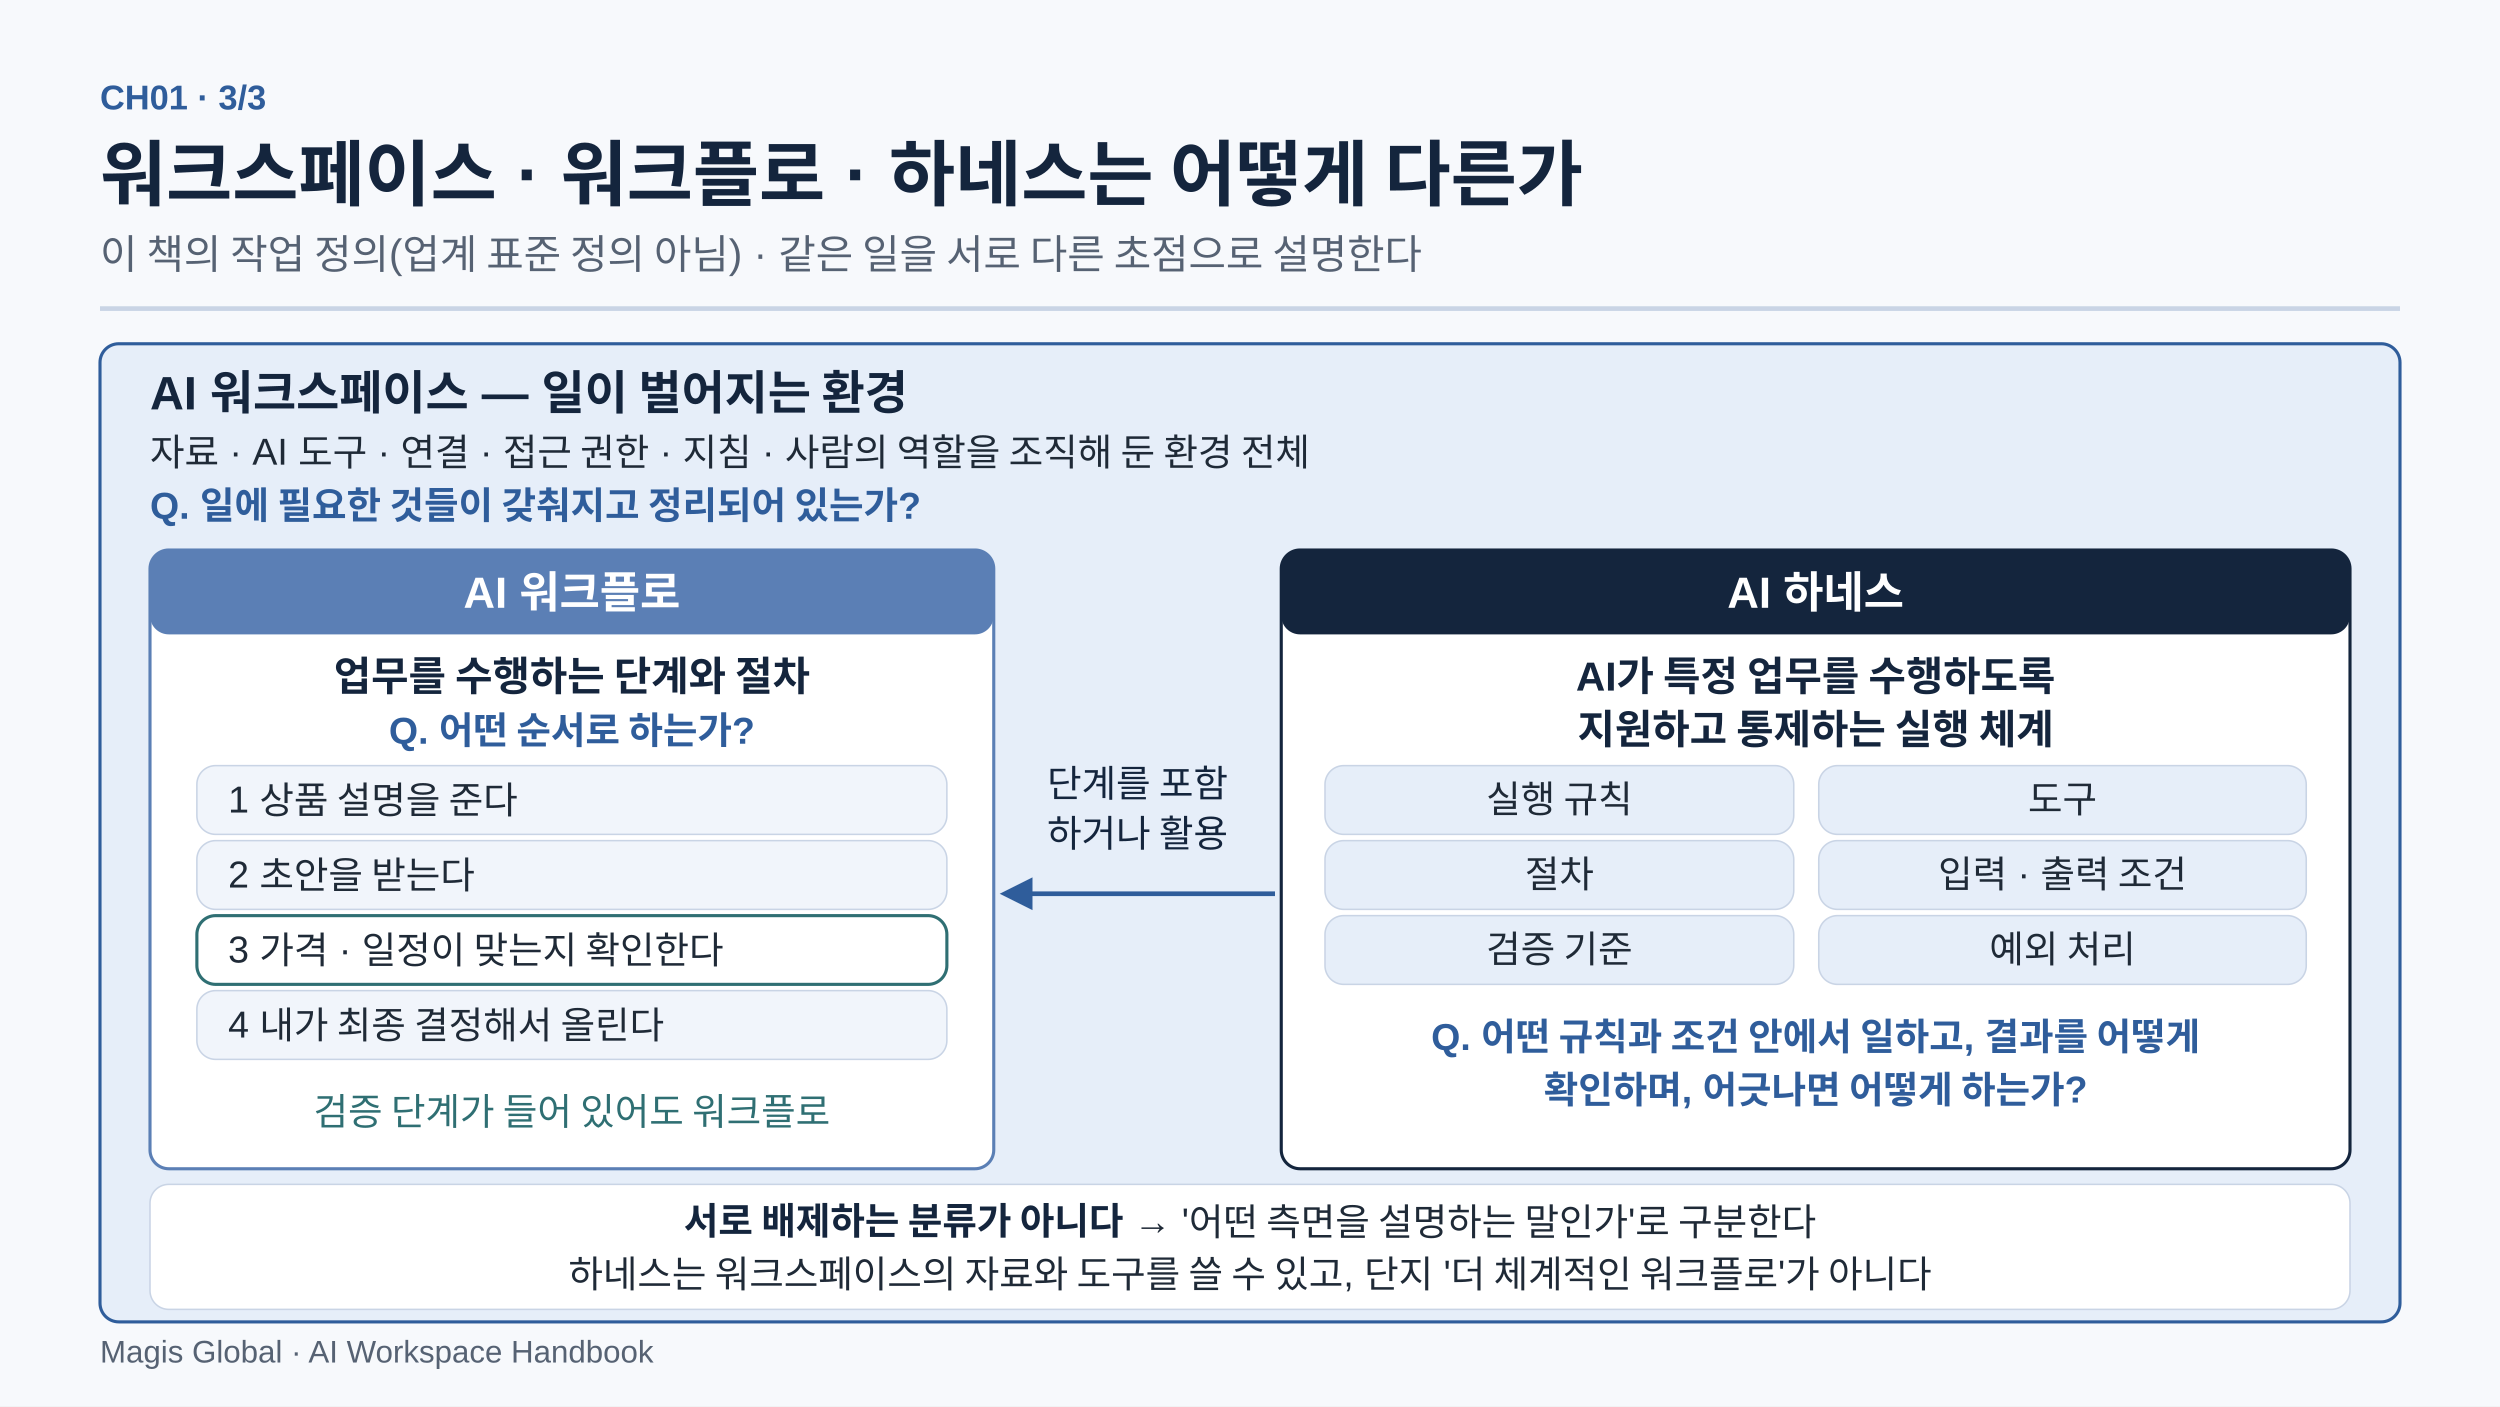
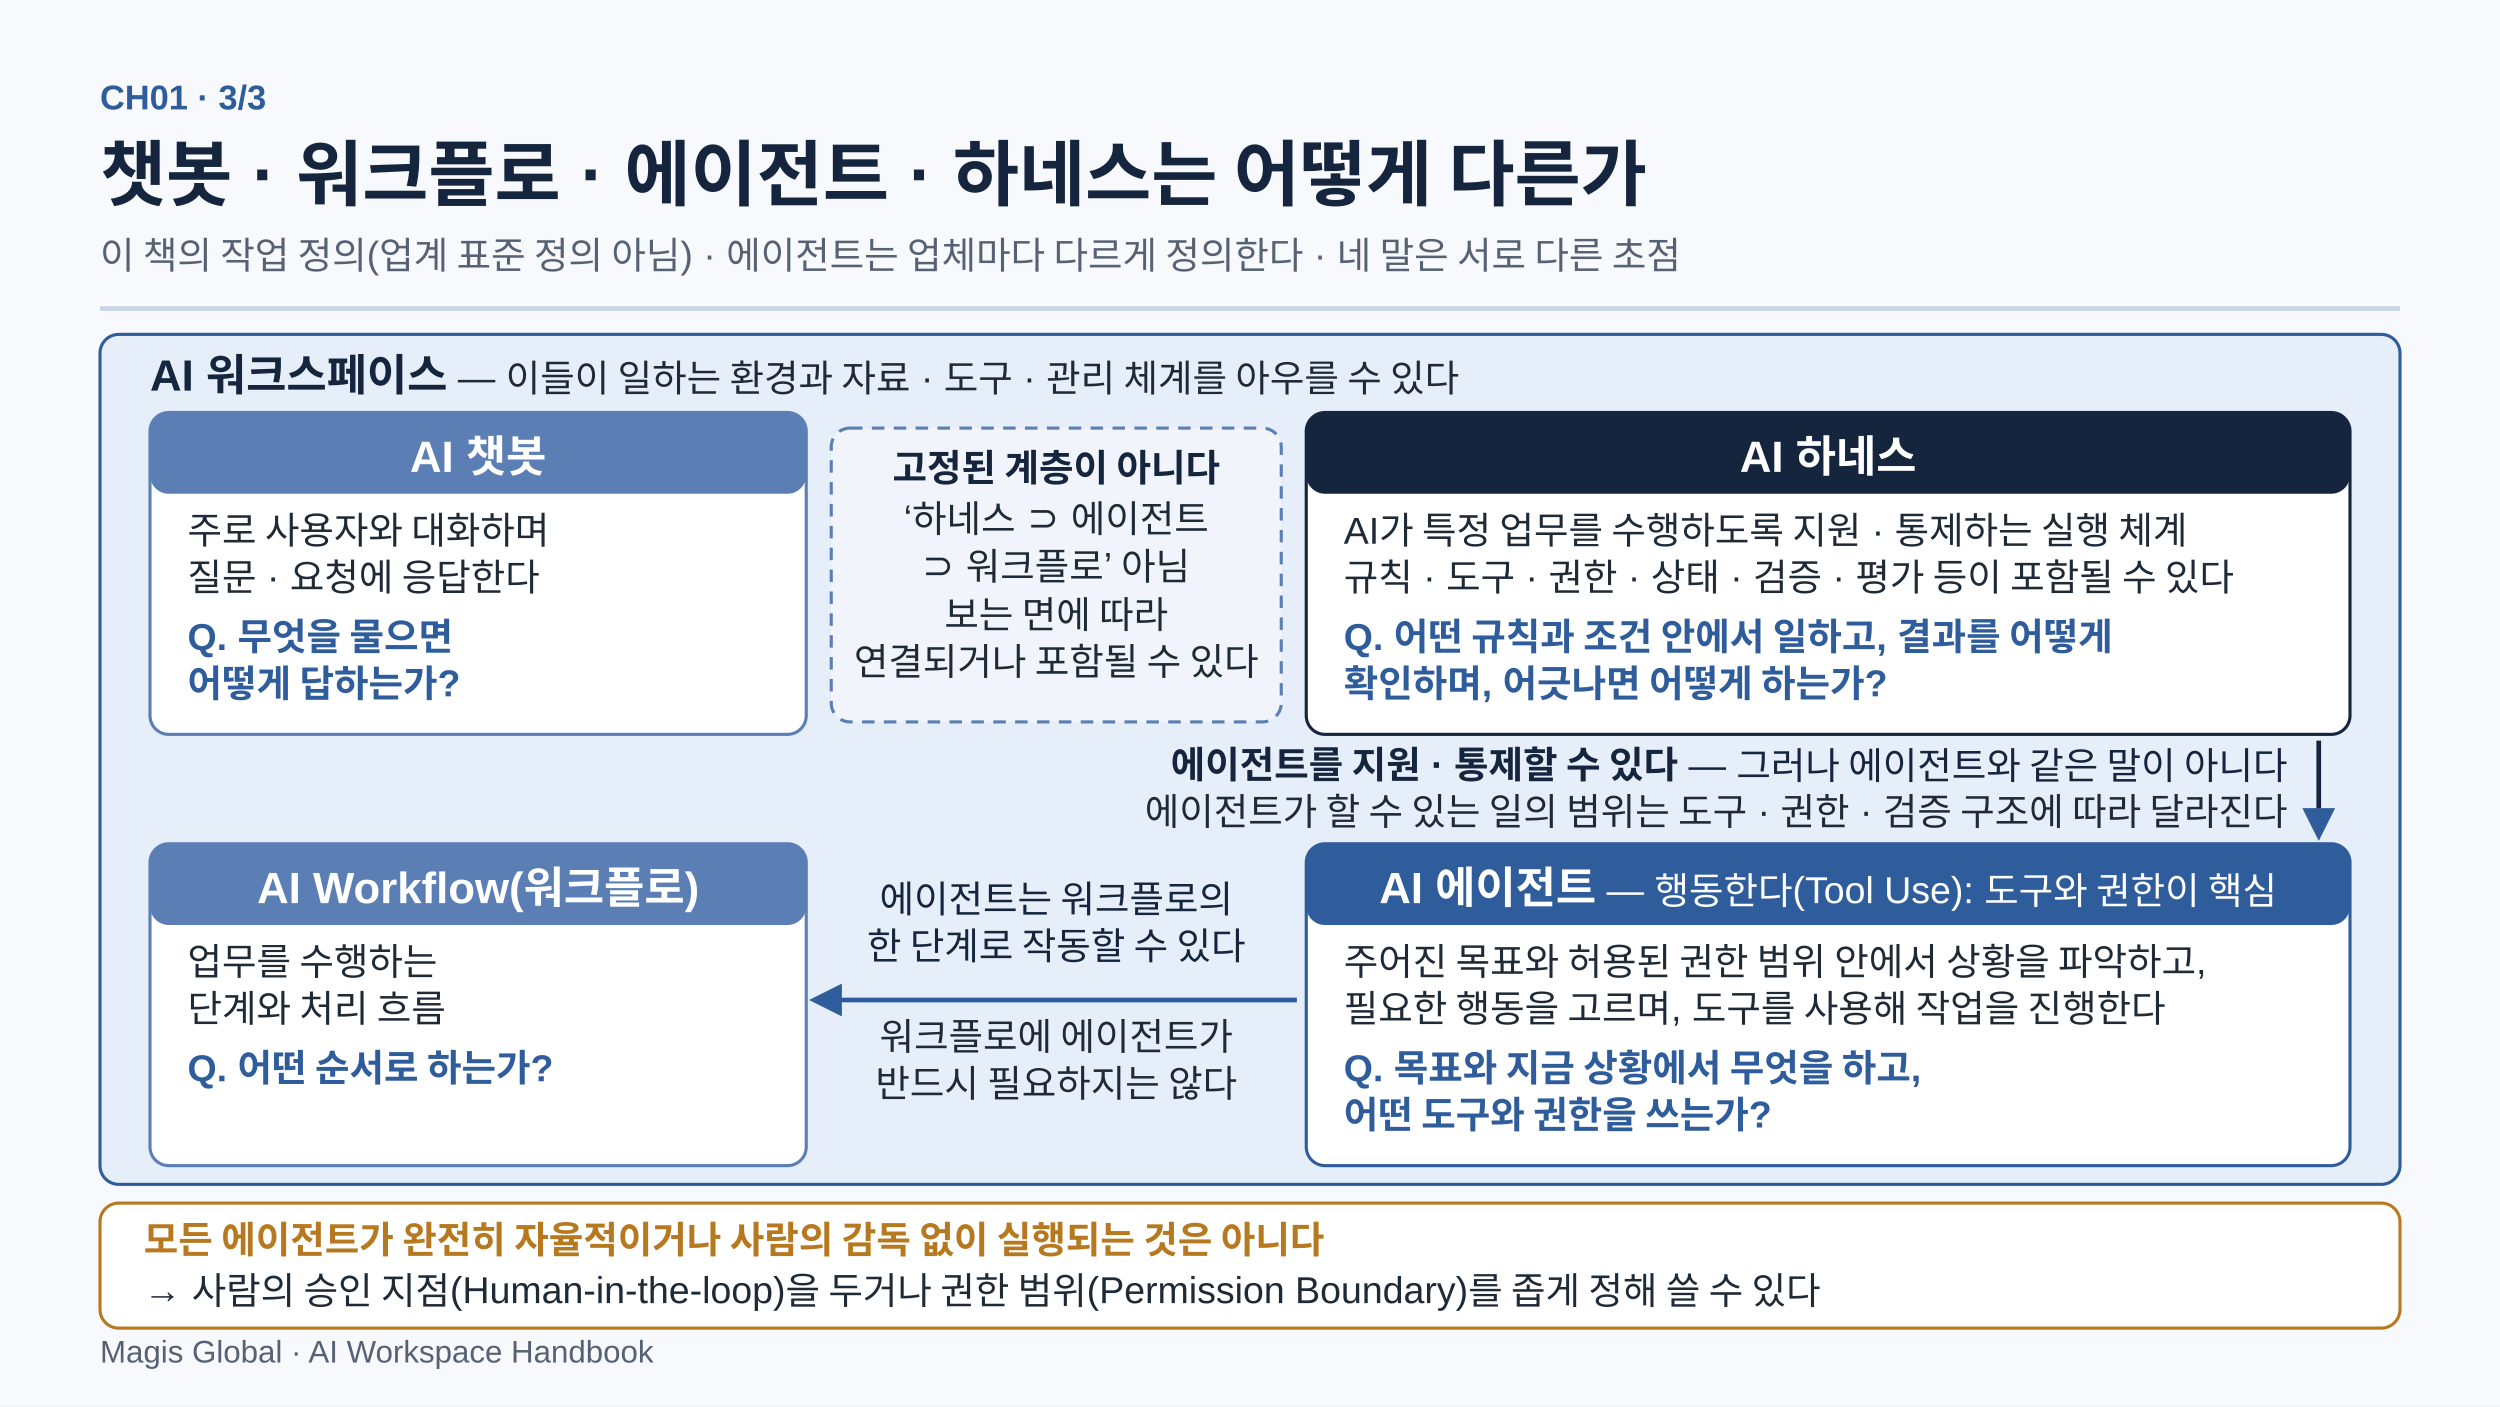
<svg xmlns="http://www.w3.org/2000/svg" viewBox="0 0 1600 900" role="img" aria-labelledby="t d" lang="ko" font-family="'Noto Sans KR','Malgun Gothic','Apple SD Gothic Neo','Segoe UI',Arial,sans-serif">
  <defs>
    <marker id="ah" viewBox="0 0 10 10" refX="8" refY="5" markerWidth="7" markerHeight="7" orient="auto-start-reverse">
      <path d="M0,0 L10,5 L0,10 z" fill="#2f5d9b" />
    </marker>
  </defs>
  <rect width="1600" height="900" fill="#f7f9fc" />
  <text x="64" y="70" font-size="22" font-weight="bold" fill="#2f5d9b">CH01 · 3/3</text>
-   <text x="64" y="128" font-size="46" font-weight="bold" fill="#14253d">워크스페이스 · 워크플로 · 하네스는 어떻게 다른가</text>
-   <text x="64" y="172" font-size="26" fill="#566273">이 책의 작업 정의(업계 표준 정의 아님) · 같은 일을 서로 다른 초점으로 설명한다</text>
+   <text x="64" y="128" font-size="46" font-weight="bold" fill="#14253d">챗봇 · 워크플로 · 에이전트 · 하네스는 어떻게 다른가</text>
+   <text x="64" y="172" font-size="24" fill="#566273">이 책의 작업 정의(업계 표준 정의 아님) · 에이전트는 업체마다 다르게 정의한다 · 네 말은 서로 다른 초점</text>
  <rect x="64" y="196" width="1472" height="3" fill="#c9d4e5" />
-   <rect x="64" y="220" width="1472" height="626" rx="12" fill="#e6eef9" stroke="#2f5d9b" stroke-width="2" />
-   <text x="96" y="262" font-size="30" font-weight="bold" fill="#14253d">AI 워크스페이스 — 일이 벌어지는 환경</text>
-   <text x="96" y="298" font-size="24" fill="#1f2a37">자료 · AI 도구 · 연결 · 접근 권한 · 지침 · 사람의 역할을 조직해 둔 환경 전체</text>
-   <text x="96" y="332" font-size="24" font-weight="bold" fill="#2f5d9b">Q. 일에 필요한 것들이 갖춰지고 정리되어 있는가?</text>
-   <rect x="96" y="352" width="540" height="396" rx="12" fill="#ffffff" stroke="#5b7fb5" stroke-width="2" />
-   <rect x="96" y="352" width="540" height="54" rx="12" fill="#5b7fb5" />
-   <text x="366" y="389" font-size="28" font-weight="bold" fill="#ffffff" text-anchor="middle">AI 워크플로</text>
-   <text x="366" y="442" font-size="26" font-weight="bold" fill="#14253d" text-anchor="middle">업무를 수행하는 단계와 절차</text>
-   <text x="366" y="476" font-size="24" font-weight="bold" fill="#2f5d9b" text-anchor="middle">Q. 어떤 순서로 하는가?</text>
-   <rect x="126" y="490" width="480" height="44" rx="12" fill="#f1f5fb" stroke="#c9d4e5" />
-   <text x="146" y="520" font-size="24" fill="#1f2a37">1  상품 설명을 준다</text>
-   <rect x="126" y="538" width="480" height="44" rx="12" fill="#f1f5fb" stroke="#c9d4e5" />
-   <text x="146" y="568" font-size="24" fill="#1f2a37">2  초안을 받는다</text>
-   <rect x="126" y="586" width="480" height="44" rx="12" fill="#ffffff" stroke="#2f6f73" stroke-width="2" />
-   <text x="146" y="616" font-size="24" fill="#1f2a37">3  가격 · 일정이 맞는지 확인한다</text>
-   <rect x="126" y="634" width="480" height="44" rx="12" fill="#f1f5fb" stroke="#c9d4e5" />
-   <text x="146" y="664" font-size="24" fill="#1f2a37">4  내가 최종 결정해서 올린다</text>
-   <text x="366" y="720" font-size="24" fill="#2f6f73" text-anchor="middle">검증 단계가 들어 있어도 워크플로</text>
-   <text x="728" y="510" font-size="24" fill="#14253d" text-anchor="middle">단계를 포함</text>
-   <text x="728" y="542" font-size="24" fill="#14253d" text-anchor="middle">하거나 활용</text>
-   <line x1="816" y1="572" x2="644" y2="572" stroke="#2f5d9b" stroke-width="3" marker-end="url(#ah)" />
-   <rect x="820" y="352" width="684" height="396" rx="12" fill="#ffffff" stroke="#14253d" stroke-width="2" />
-   <rect x="820" y="352" width="684" height="54" rx="12" fill="#14253d" />
-   <text x="1162" y="389" font-size="28" font-weight="bold" fill="#ffffff" text-anchor="middle">AI 하네스</text>
-   <text x="1162" y="442" font-size="26" font-weight="bold" fill="#14253d" text-anchor="middle">AI가 특정 업무를 수행하도록</text>
-   <text x="1162" y="476" font-size="26" font-weight="bold" fill="#14253d" text-anchor="middle">지원하고 통제하는 실행 체계</text>
-   <rect x="848" y="490" width="300" height="44" rx="12" fill="#e6eef9" stroke="#c9d4e5" />
-   <text x="998" y="520" font-size="24" fill="#1f2a37" text-anchor="middle">실행 규칙</text>
-   <rect x="1164" y="490" width="312" height="44" rx="12" fill="#e6eef9" stroke="#c9d4e5" />
-   <text x="1320" y="520" font-size="24" fill="#1f2a37" text-anchor="middle">도구</text>
-   <rect x="848" y="538" width="300" height="44" rx="12" fill="#e6eef9" stroke="#c9d4e5" />
-   <text x="998" y="568" font-size="24" fill="#1f2a37" text-anchor="middle">절차</text>
-   <rect x="1164" y="538" width="312" height="44" rx="12" fill="#e6eef9" stroke="#c9d4e5" />
-   <text x="1320" y="568" font-size="24" fill="#1f2a37" text-anchor="middle">입력 · 출력 조건</text>
-   <rect x="848" y="586" width="300" height="44" rx="12" fill="#e6eef9" stroke="#c9d4e5" />
-   <text x="998" y="616" font-size="24" fill="#1f2a37" text-anchor="middle">검증 기준</text>
-   <rect x="1164" y="586" width="312" height="44" rx="12" fill="#e6eef9" stroke="#c9d4e5" />
-   <text x="1320" y="616" font-size="24" fill="#1f2a37" text-anchor="middle">예외 처리</text>
-   <text x="1162" y="672" font-size="24" font-weight="bold" fill="#2f5d9b" text-anchor="middle">Q. 어떤 규칙과 조건 안에서 일하고, 결과를 어떻게</text>
-   <text x="1162" y="706" font-size="24" font-weight="bold" fill="#2f5d9b" text-anchor="middle">확인하며, 어긋나면 어떻게 하는가?</text>
-   <rect x="96" y="758" width="1408" height="80" rx="12" fill="#ffffff" stroke="#c9d4e5" />
-   <text x="800" y="790" font-size="24" fill="#1f2a37" text-anchor="middle">
-     <tspan font-weight="bold" fill="#14253d">서로 배제하는 분류가 아니다</tspan> → '어떤 측면을 설명하는 말인가'로 구분한다</text>
-   <text x="800" y="824" font-size="24" fill="#1f2a37" text-anchor="middle">하네스는 워크스페이스의 자료와 도구를 쓸 수 있고, 단지 '더 체계적인 워크플로'가 아니다</text>
+   <rect x="64" y="214" width="1472" height="544" rx="12" fill="#e6eef9" stroke="#2f5d9b" stroke-width="2" />
+   <text x="96" y="250" font-size="24" fill="#1f2a37">
+     <tspan font-size="28" font-weight="bold" fill="#14253d">AI 워크스페이스</tspan> — 이들이 일하는 환경과 자료 · 도구 · 관리 체계를 아우를 수 있다</text>
+   <rect x="96" y="264" width="420" height="206" rx="12" fill="#ffffff" stroke="#5b7fb5" stroke-width="2" />
+   <rect x="96" y="264" width="420" height="52" rx="12" fill="#5b7fb5" />
+   <text x="306" y="302" font-size="28" font-weight="bold" fill="#ffffff" text-anchor="middle">AI 챗봇</text>
+   <text x="120" y="348" font-size="24" fill="#1f2a37">주로 사용자와 대화하며</text>
+   <text x="120" y="378" font-size="24" fill="#1f2a37">질문 · 요청에 응답한다</text>
+   <text x="120" y="416" font-size="24" font-weight="bold" fill="#2f5d9b">Q. 무엇을 물으면</text>
+   <text x="120" y="446" font-size="24" font-weight="bold" fill="#2f5d9b">어떻게 답하는가?</text>
+   <rect x="532" y="274" width="288" height="188" rx="12" fill="#f1f5fb" stroke="#5b7fb5" stroke-width="2" stroke-dasharray="8 6" />
+   <text x="676" y="308" font-size="24" font-weight="bold" fill="#14253d" text-anchor="middle">고정된 계층이 아니다</text>
+   <text x="676" y="340" font-size="24" fill="#1f2a37" text-anchor="middle">‘하네스 ⊃ 에이전트</text>
+   <text x="676" y="370" font-size="24" fill="#1f2a37" text-anchor="middle">⊃ 워크플로’ 아님</text>
+   <text x="676" y="402" font-size="24" fill="#1f2a37" text-anchor="middle">보는 면에 따라</text>
+   <text x="676" y="432" font-size="24" fill="#1f2a37" text-anchor="middle">연결되거나 포함될 수 있다</text>
+   <rect x="836" y="264" width="668" height="206" rx="12" fill="#ffffff" stroke="#14253d" stroke-width="2" />
+   <rect x="836" y="264" width="668" height="52" rx="12" fill="#14253d" />
+   <text x="1170" y="302" font-size="28" font-weight="bold" fill="#ffffff" text-anchor="middle">AI 하네스</text>
+   <text x="860" y="348" font-size="24" fill="#1f2a37">AI가 특정 업무를 수행하도록 지원 · 통제하는 실행 체계</text>
+   <text x="860" y="378" font-size="24" fill="#1f2a37">규칙 · 도구 · 권한 · 상태 · 검증 · 평가 등이 포함될 수 있다</text>
+   <text x="860" y="416" font-size="24" font-weight="bold" fill="#2f5d9b">Q. 어떤 규칙과 조건 안에서 일하고, 결과를 어떻게</text>
+   <text x="860" y="446" font-size="24" font-weight="bold" fill="#2f5d9b">확인하며, 어긋나면 어떻게 하는가?</text>
+   <line x1="1484" y1="474" x2="1484" y2="534" stroke="#14253d" stroke-width="3" marker-end="url(#ah)" />
+   <text x="1464" y="498" font-size="24" fill="#14253d" text-anchor="end">
+     <tspan font-weight="bold">에이전트를 지원 · 통제할 수 있다</tspan> — 그러나 에이전트와 같은 말이 아니다</text>
+   <text x="1464" y="528" font-size="24" fill="#1f2a37" text-anchor="end">에이전트가 할 수 있는 일의 범위는 도구 · 권한 · 검증 구조에 따라 달라진다</text>
+   <rect x="96" y="540" width="420" height="206" rx="12" fill="#ffffff" stroke="#5b7fb5" stroke-width="2" />
+   <rect x="96" y="540" width="420" height="52" rx="12" fill="#5b7fb5" />
+   <text x="306" y="578" font-size="28" font-weight="bold" fill="#ffffff" text-anchor="middle">AI Workflow(워크플로)</text>
+   <text x="120" y="624" font-size="24" fill="#1f2a37">업무를 수행하는</text>
+   <text x="120" y="654" font-size="24" fill="#1f2a37">단계와 처리 흐름</text>
+   <text x="120" y="692" font-size="24" font-weight="bold" fill="#2f5d9b">Q. 어떤 순서로 하는가?</text>
+   <text x="676" y="584" font-size="24" fill="#14253d" text-anchor="middle">에이전트는 워크플로의</text>
+   <text x="676" y="614" font-size="24" fill="#14253d" text-anchor="middle">한 단계로 작동할 수 있다</text>
+   <line x1="830" y1="640" x2="522" y2="640" stroke="#2f5d9b" stroke-width="3" marker-end="url(#ah)" />
+   <text x="676" y="672" font-size="24" fill="#1f2a37" text-anchor="middle">워크플로에 에이전트가</text>
+   <text x="676" y="702" font-size="24" fill="#1f2a37" text-anchor="middle">반드시 필요하지는 않다</text>
+   <rect x="836" y="540" width="668" height="206" rx="12" fill="#ffffff" stroke="#2f5d9b" stroke-width="2" />
+   <rect x="836" y="540" width="668" height="52" rx="12" fill="#2f5d9b" />
+   <text x="1170" y="578" font-size="24" fill="#ffffff" text-anchor="middle">
+     <tspan font-size="28" font-weight="bold">AI 에이전트</tspan> — 행동한다(Tool Use): 도구와 권한이 핵심</text>
+   <text x="860" y="624" font-size="24" fill="#1f2a37">주어진 목표와 허용된 권한 범위 안에서 상황을 파악하고,</text>
+   <text x="860" y="654" font-size="24" fill="#1f2a37">필요한 행동을 고르며, 도구를 사용해 작업을 진행한다</text>
+   <text x="860" y="692" font-size="24" font-weight="bold" fill="#2f5d9b">Q. 목표와 지금 상황에서 무엇을 하고,</text>
+   <text x="860" y="722" font-size="24" font-weight="bold" fill="#2f5d9b">어떤 도구와 권한을 쓰는가?</text>
+   <rect x="64" y="770" width="1472" height="80" rx="12" fill="#ffffff" stroke="#b7791f" stroke-width="2" />
+   <text x="92" y="802" font-size="24" font-weight="bold" fill="#b7791f">모든 에이전트가 완전히 자율적이거나 사람의 감독 없이 실행되는 것은 아니다</text>
+   <text x="92" y="834" font-size="24" fill="#1f2a37">→ 사람의 승인 지점(Human-in-the-loop)을 두거나 권한 범위(Permission Boundary)를 좁게 정해 쓸 수 있다</text>
  <text x="64" y="872" font-size="20" fill="#566273">Magis Global · AI Workspace Handbook</text>
</svg>
